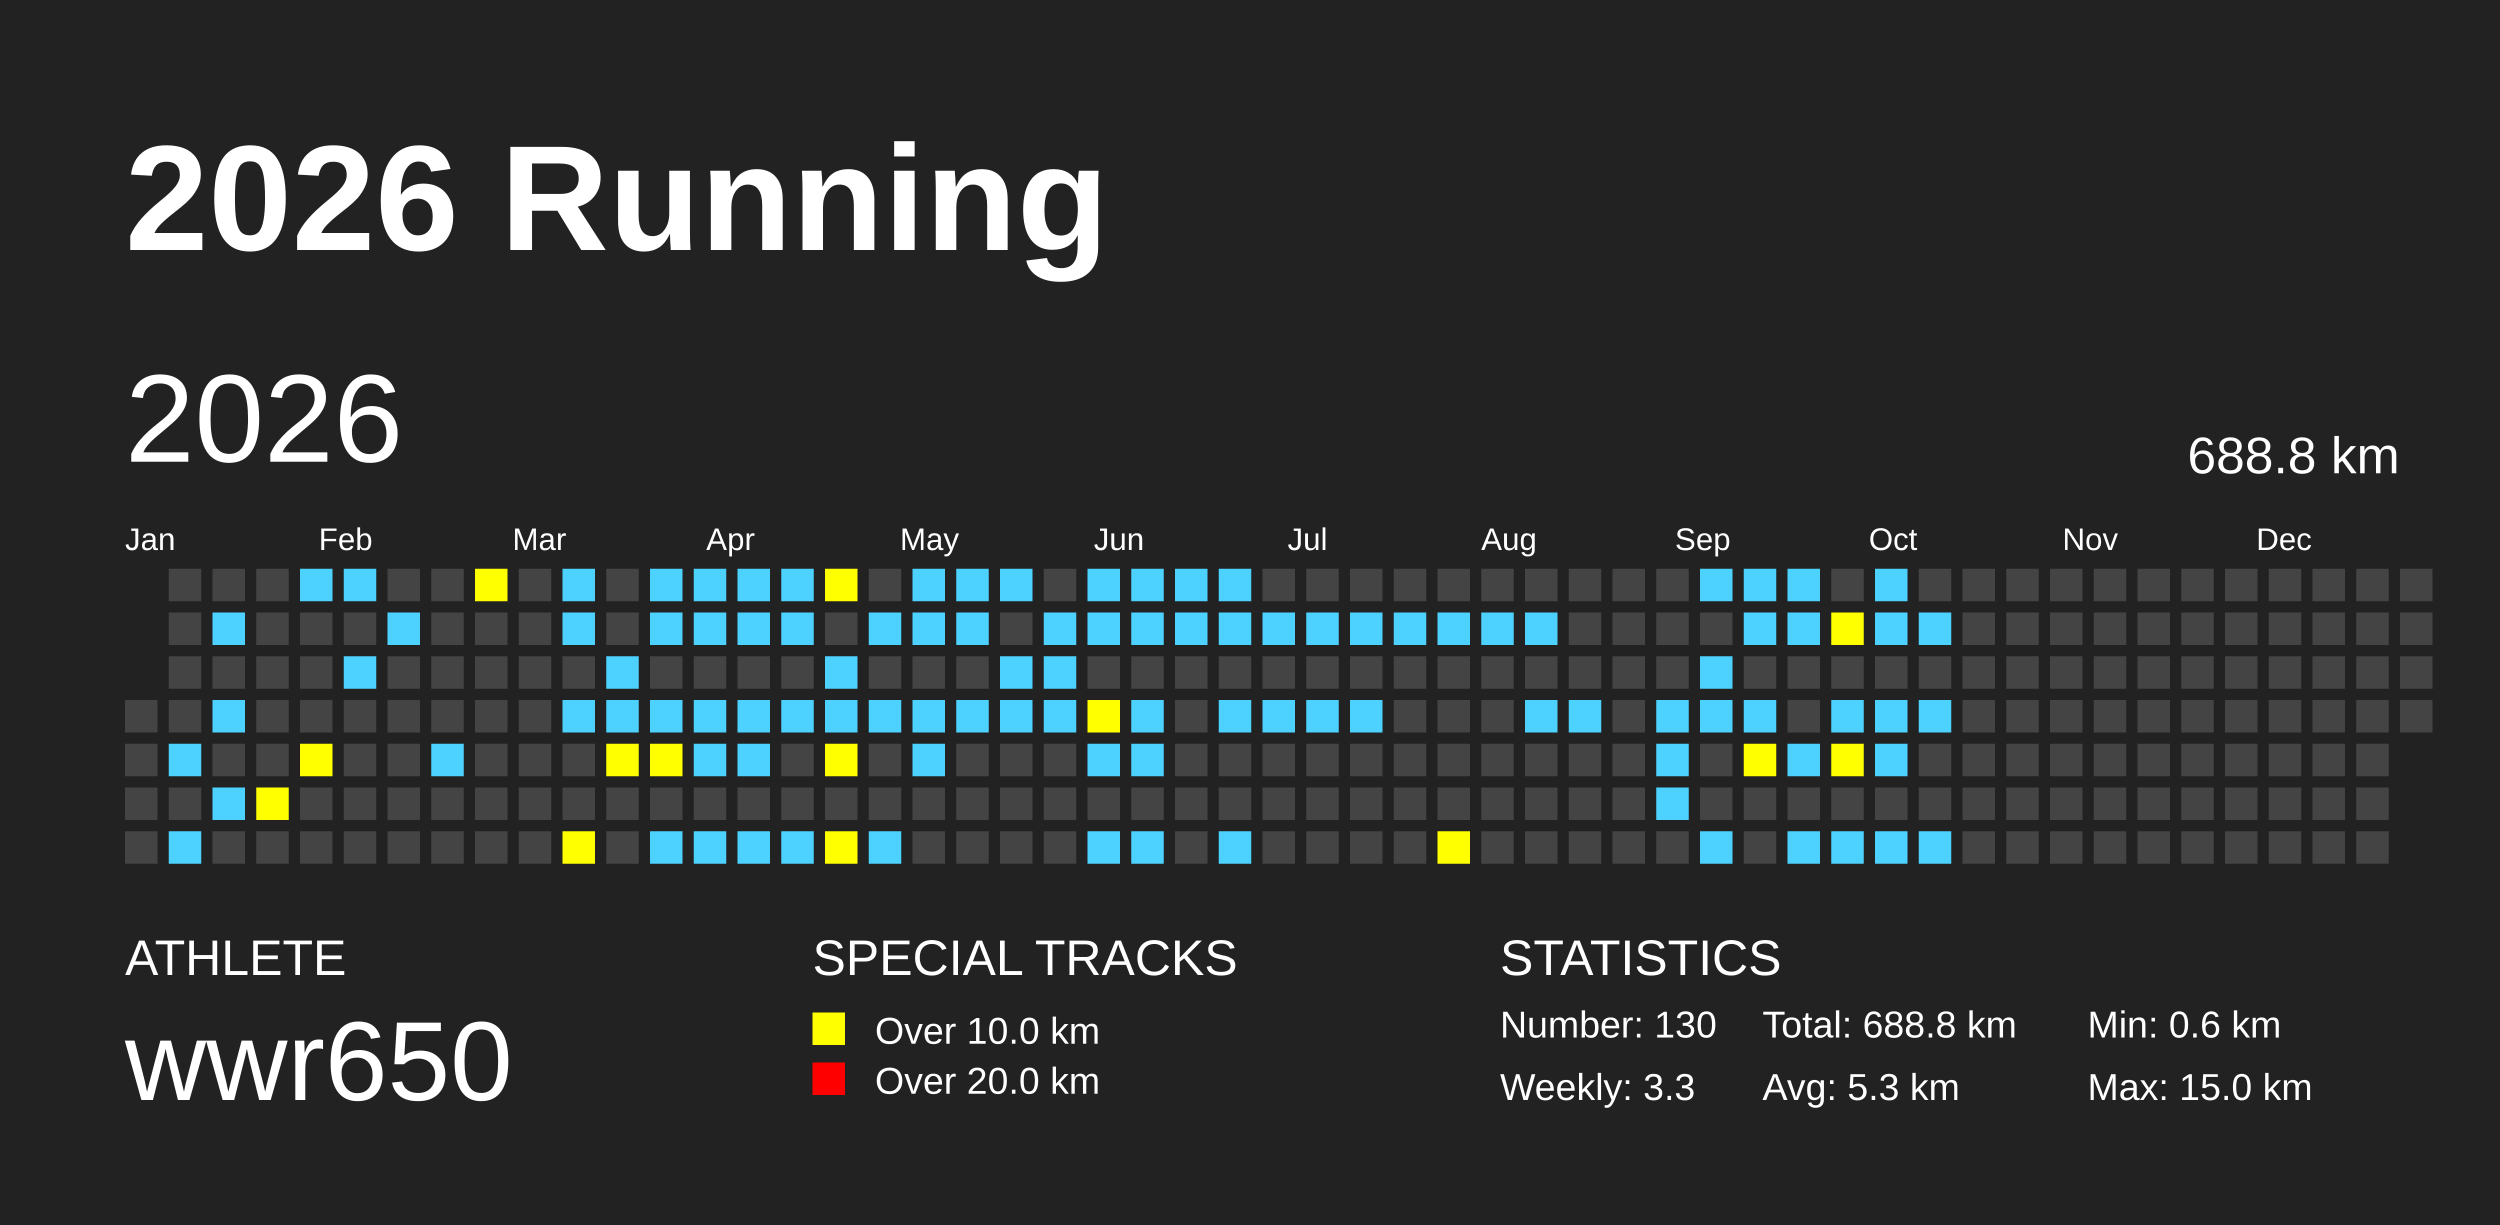
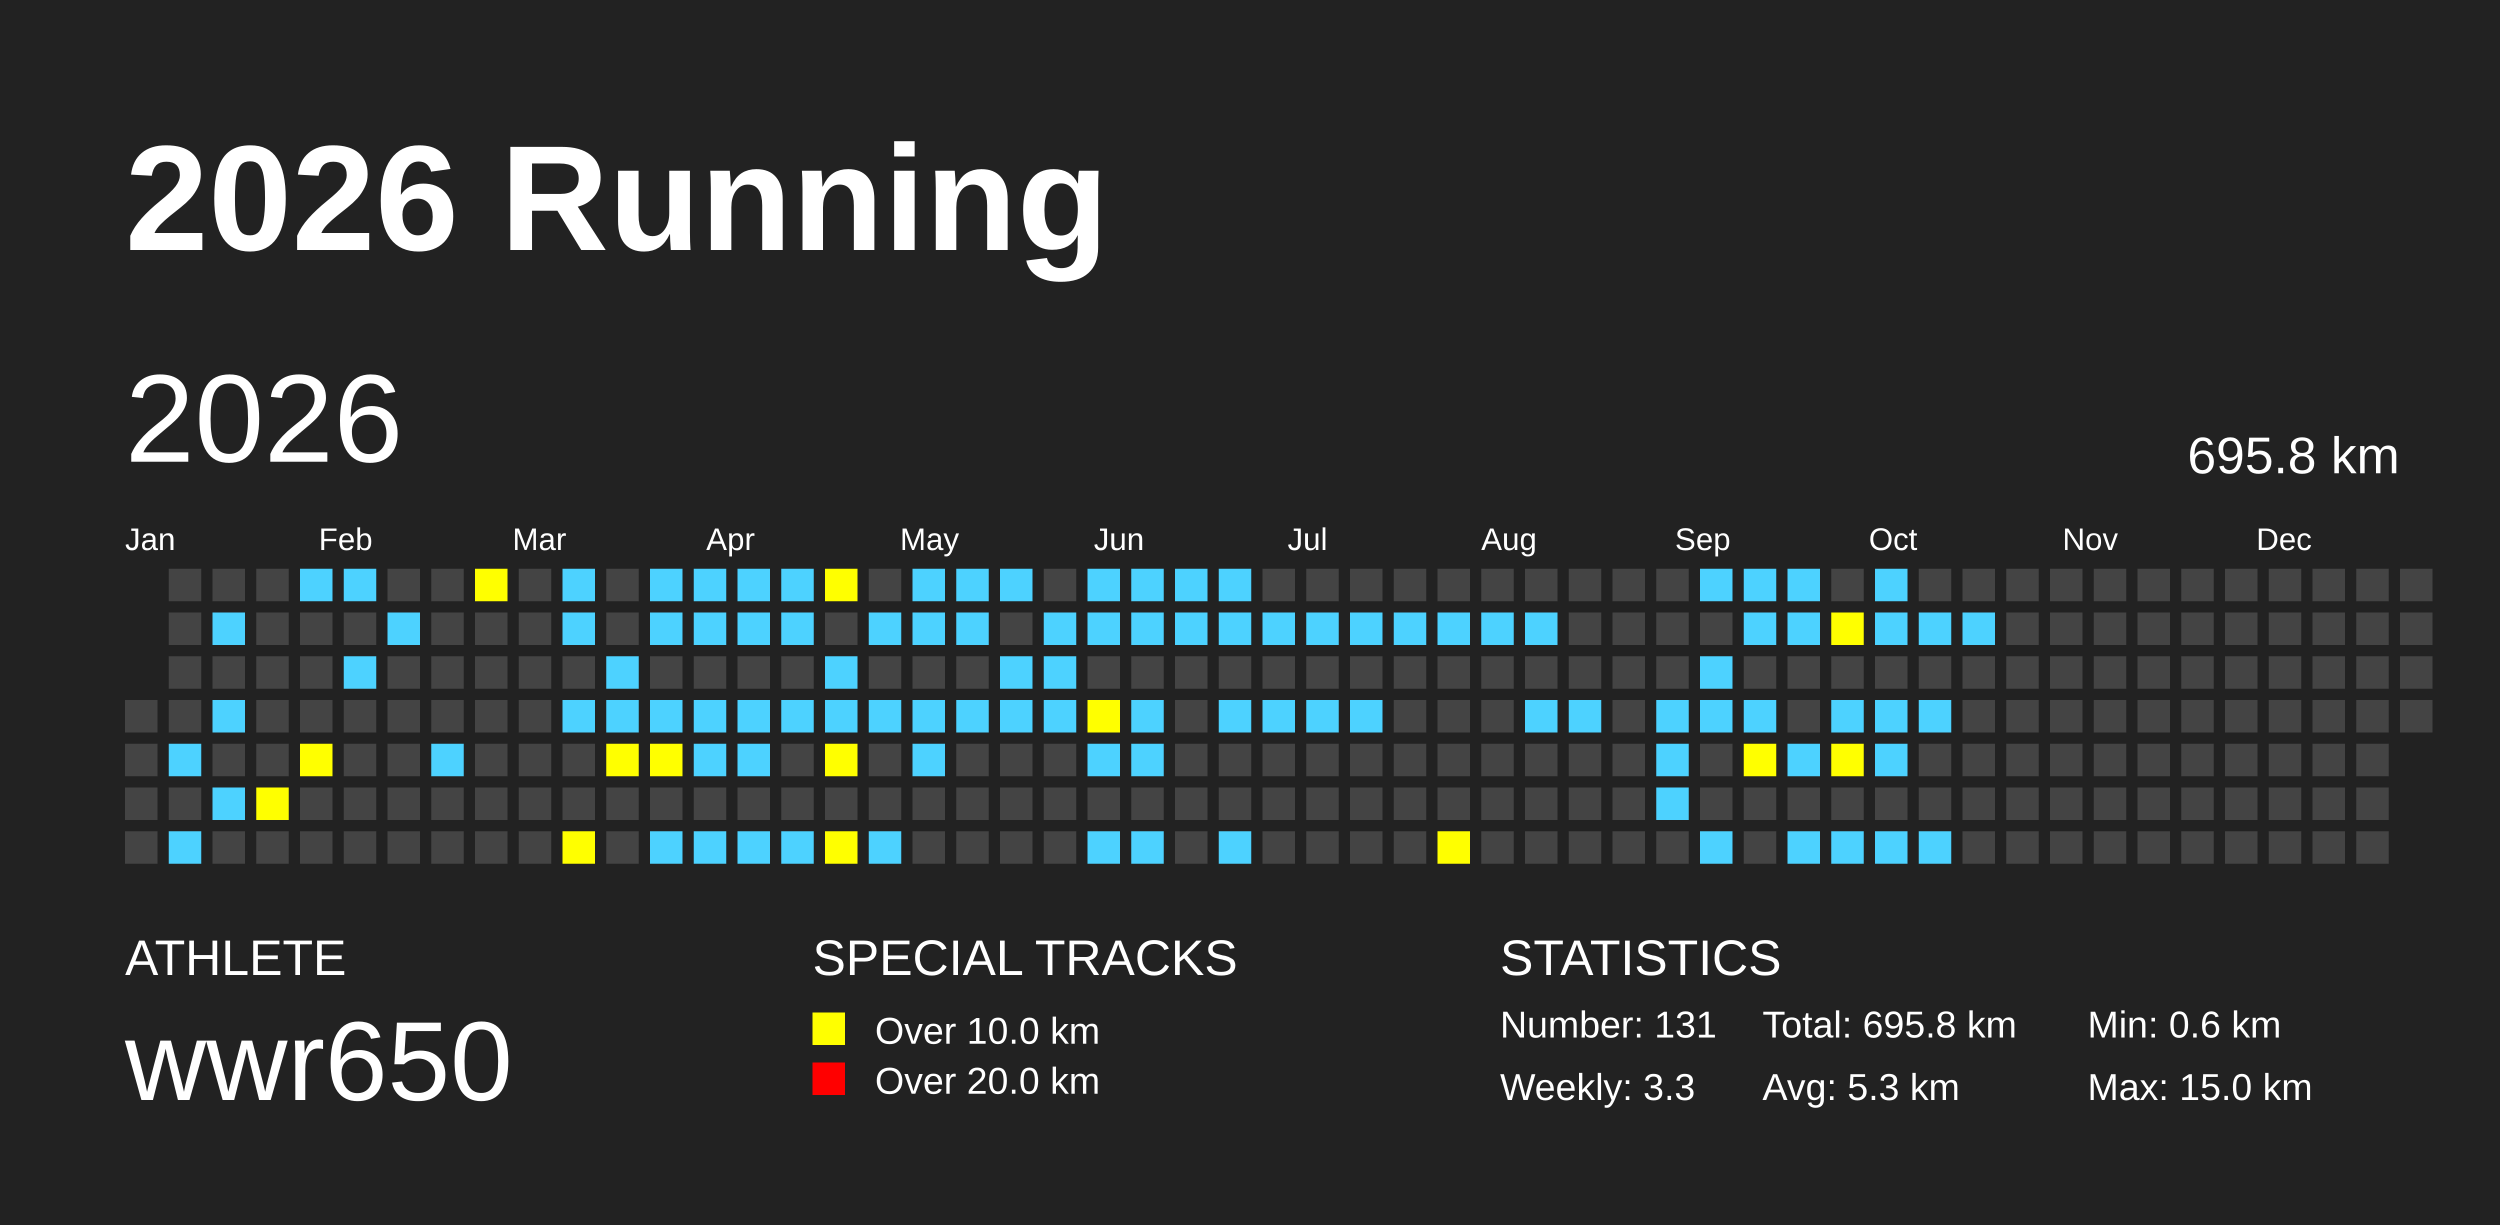
<svg xmlns="http://www.w3.org/2000/svg" baseProfile="full" height="98mm" version="1.1" viewBox="0,0,200,98" width="200mm">
  <defs />
  <rect fill="#222222" height="98" width="200" x="0" y="0" />
  <text fill="#FFFFFF" style="font-size:12px; font-family:Arial; font-weight:bold;" x="10" y="20">2026 Running</text>
  <text fill="#FFFFFF" style="font-size:4px; font-family:Arial" x="10" y="78">ATHLETE</text>
  <text fill="#FFFFFF" style="font-size:9px; font-family:Arial" x="10" y="88">wwr650</text>
  <text fill="#FFFFFF" style="font-size:4px; font-family:Arial" x="65" y="78">SPECIAL TRACKS</text>
  <rect fill="yellow" height="2.6" width="2.6" x="65" y="81" />
  <text fill="#FFFFFF" style="font-size:3px; font-family:Arial" x="70" y="83.5">Over 10.0 km</text>
  <rect fill="red" height="2.6" width="2.6" x="65" y="85" />
  <text fill="#FFFFFF" style="font-size:3px; font-family:Arial" x="70" y="87.5">Over 20.0 km</text>
  <text fill="#FFFFFF" style="font-size:4px; font-family:Arial" x="120" y="78">STATISTICS</text>
-   <text fill="#FFFFFF" style="font-size:3px; font-family:Arial" x="120" y="83">Number: 130</text>
+   <text fill="#FFFFFF" style="font-size:3px; font-family:Arial" x="120" y="83">Number: 131</text>
  <text fill="#FFFFFF" style="font-size:3px; font-family:Arial" x="120" y="88">Weekly: 3.3</text>
-   <text fill="#FFFFFF" style="font-size:3px; font-family:Arial" x="141" y="83">Total: 688.8 km</text>
+   <text fill="#FFFFFF" style="font-size:3px; font-family:Arial" x="141" y="83">Total: 695.8 km</text>
  <text fill="#FFFFFF" style="font-size:3px; font-family:Arial" x="141" y="88">Avg: 5.3 km</text>
  <text fill="#FFFFFF" style="font-size:3px; font-family:Arial" x="167" y="83">Min: 0.6 km</text>
  <text fill="#FFFFFF" style="font-size:3px; font-family:Arial" x="167" y="88">Max: 15.0 km</text>
  <text dominant-baseline="hanging" fill="#FFFFFF" style="font-size:10.0px; font-family:Arial;" x="10" y="30">2026</text>
-   <text dominant-baseline="hanging" fill="#FFFFFF" style="font-size:4.125px; font-family:Arial;" x="175" y="35">688.8 km</text>
+   <text dominant-baseline="hanging" fill="#FFFFFF" style="font-size:4.125px; font-family:Arial;" x="175" y="35">695.8 km</text>
  <text fill="#FFFFFF" style="font-size:2.5px; font-family:Arial" x="10.0" y="44">Jan</text>
  <text fill="#FFFFFF" style="font-size:2.5px; font-family:Arial" x="25.5" y="44">Feb</text>
  <text fill="#FFFFFF" style="font-size:2.5px; font-family:Arial" x="41.0" y="44">Mar</text>
  <text fill="#FFFFFF" style="font-size:2.5px; font-family:Arial" x="56.5" y="44">Apr</text>
  <text fill="#FFFFFF" style="font-size:2.5px; font-family:Arial" x="72.0" y="44">May</text>
  <text fill="#FFFFFF" style="font-size:2.5px; font-family:Arial" x="87.5" y="44">Jun</text>
  <text fill="#FFFFFF" style="font-size:2.5px; font-family:Arial" x="103.0" y="44">Jul</text>
  <text fill="#FFFFFF" style="font-size:2.5px; font-family:Arial" x="118.5" y="44">Aug</text>
  <text fill="#FFFFFF" style="font-size:2.5px; font-family:Arial" x="134.0" y="44">Sep</text>
  <text fill="#FFFFFF" style="font-size:2.5px; font-family:Arial" x="149.5" y="44">Oct</text>
  <text fill="#FFFFFF" style="font-size:2.5px; font-family:Arial" x="165.0" y="44">Nov</text>
  <text fill="#FFFFFF" style="font-size:2.5px; font-family:Arial" x="180.5" y="44">Dec</text>
  <rect fill="#444444" height="2.6" width="2.6" x="10.0" y="56.0" />
  <rect fill="#444444" height="2.6" width="2.6" x="10.0" y="59.5" />
  <rect fill="#444444" height="2.6" width="2.6" x="10.0" y="63.0" />
  <rect fill="#444444" height="2.6" width="2.6" x="10.0" y="66.5" />
  <rect fill="#444444" height="2.6" width="2.6" x="13.5" y="45.5" />
  <rect fill="#444444" height="2.6" width="2.6" x="13.5" y="49.0" />
  <rect fill="#444444" height="2.6" width="2.6" x="13.5" y="52.5" />
  <rect fill="#444444" height="2.6" width="2.6" x="13.5" y="56.0" />
  <rect fill="#4DD2FF" height="2.6" width="2.6" x="13.5" y="59.5" />
  <rect fill="#444444" height="2.6" width="2.6" x="13.5" y="63.0" />
  <rect fill="#4DD2FF" height="2.6" width="2.6" x="13.5" y="66.5" />
  <rect fill="#444444" height="2.6" width="2.6" x="17.0" y="45.5" />
  <rect fill="#4DD2FF" height="2.6" width="2.6" x="17.0" y="49.0" />
  <rect fill="#444444" height="2.6" width="2.6" x="17.0" y="52.5" />
  <rect fill="#4DD2FF" height="2.6" width="2.6" x="17.0" y="56.0" />
  <rect fill="#444444" height="2.6" width="2.6" x="17.0" y="59.5" />
  <rect fill="#4DD2FF" height="2.6" width="2.6" x="17.0" y="63.0" />
  <rect fill="#444444" height="2.6" width="2.6" x="17.0" y="66.5" />
  <rect fill="#444444" height="2.6" width="2.6" x="20.5" y="45.5" />
  <rect fill="#444444" height="2.6" width="2.6" x="20.5" y="49.0" />
  <rect fill="#444444" height="2.6" width="2.6" x="20.5" y="52.5" />
  <rect fill="#444444" height="2.6" width="2.6" x="20.5" y="56.0" />
  <rect fill="#444444" height="2.6" width="2.6" x="20.5" y="59.5" />
  <rect fill="yellow" height="2.6" width="2.6" x="20.5" y="63.0" />
  <rect fill="#444444" height="2.6" width="2.6" x="20.5" y="66.5" />
  <rect fill="#4DD2FF" height="2.6" width="2.6" x="24.0" y="45.5" />
  <rect fill="#444444" height="2.6" width="2.6" x="24.0" y="49.0" />
  <rect fill="#444444" height="2.6" width="2.6" x="24.0" y="52.5" />
  <rect fill="#444444" height="2.6" width="2.6" x="24.0" y="56.0" />
  <rect fill="yellow" height="2.6" width="2.6" x="24.0" y="59.5" />
  <rect fill="#444444" height="2.6" width="2.6" x="24.0" y="63.0" />
  <rect fill="#444444" height="2.6" width="2.6" x="24.0" y="66.5" />
  <rect fill="#4DD2FF" height="2.6" width="2.6" x="27.5" y="45.5" />
  <rect fill="#444444" height="2.6" width="2.6" x="27.5" y="49.0" />
  <rect fill="#4DD2FF" height="2.6" width="2.6" x="27.5" y="52.5" />
  <rect fill="#444444" height="2.6" width="2.6" x="27.5" y="56.0" />
  <rect fill="#444444" height="2.6" width="2.6" x="27.5" y="59.5" />
  <rect fill="#444444" height="2.6" width="2.6" x="27.5" y="63.0" />
  <rect fill="#444444" height="2.6" width="2.6" x="27.5" y="66.5" />
  <rect fill="#444444" height="2.6" width="2.6" x="31.0" y="45.5" />
  <rect fill="#4DD2FF" height="2.6" width="2.6" x="31.0" y="49.0" />
  <rect fill="#444444" height="2.6" width="2.6" x="31.0" y="52.5" />
  <rect fill="#444444" height="2.6" width="2.6" x="31.0" y="56.0" />
  <rect fill="#444444" height="2.6" width="2.6" x="31.0" y="59.5" />
  <rect fill="#444444" height="2.6" width="2.6" x="31.0" y="63.0" />
  <rect fill="#444444" height="2.6" width="2.6" x="31.0" y="66.5" />
  <rect fill="#444444" height="2.6" width="2.6" x="34.5" y="45.5" />
  <rect fill="#444444" height="2.6" width="2.6" x="34.5" y="49.0" />
  <rect fill="#444444" height="2.6" width="2.6" x="34.5" y="52.5" />
  <rect fill="#444444" height="2.6" width="2.6" x="34.5" y="56.0" />
  <rect fill="#4DD2FF" height="2.6" width="2.6" x="34.5" y="59.5" />
  <rect fill="#444444" height="2.6" width="2.6" x="34.5" y="63.0" />
  <rect fill="#444444" height="2.6" width="2.6" x="34.5" y="66.5" />
  <rect fill="yellow" height="2.6" width="2.6" x="38.0" y="45.5" />
  <rect fill="#444444" height="2.6" width="2.6" x="38.0" y="49.0" />
  <rect fill="#444444" height="2.6" width="2.6" x="38.0" y="52.5" />
  <rect fill="#444444" height="2.6" width="2.6" x="38.0" y="56.0" />
  <rect fill="#444444" height="2.6" width="2.6" x="38.0" y="59.5" />
  <rect fill="#444444" height="2.6" width="2.6" x="38.0" y="63.0" />
  <rect fill="#444444" height="2.6" width="2.6" x="38.0" y="66.5" />
  <rect fill="#444444" height="2.6" width="2.6" x="41.5" y="45.5" />
  <rect fill="#444444" height="2.6" width="2.6" x="41.5" y="49.0" />
  <rect fill="#444444" height="2.6" width="2.6" x="41.5" y="52.5" />
  <rect fill="#444444" height="2.6" width="2.6" x="41.5" y="56.0" />
  <rect fill="#444444" height="2.6" width="2.6" x="41.5" y="59.5" />
  <rect fill="#444444" height="2.6" width="2.6" x="41.5" y="63.0" />
  <rect fill="#444444" height="2.6" width="2.6" x="41.5" y="66.5" />
  <rect fill="#4DD2FF" height="2.6" width="2.6" x="45.0" y="45.5" />
  <rect fill="#4DD2FF" height="2.6" width="2.6" x="45.0" y="49.0" />
  <rect fill="#444444" height="2.6" width="2.6" x="45.0" y="52.5" />
  <rect fill="#4DD2FF" height="2.6" width="2.6" x="45.0" y="56.0" />
  <rect fill="#444444" height="2.6" width="2.6" x="45.0" y="59.5" />
  <rect fill="#444444" height="2.6" width="2.6" x="45.0" y="63.0" />
  <rect fill="yellow" height="2.6" width="2.6" x="45.0" y="66.5" />
  <rect fill="#444444" height="2.6" width="2.6" x="48.5" y="45.5" />
  <rect fill="#444444" height="2.6" width="2.6" x="48.5" y="49.0" />
  <rect fill="#4DD2FF" height="2.6" width="2.6" x="48.5" y="52.5" />
  <rect fill="#4DD2FF" height="2.6" width="2.6" x="48.5" y="56.0" />
  <rect fill="yellow" height="2.6" width="2.6" x="48.5" y="59.5" />
  <rect fill="#444444" height="2.6" width="2.6" x="48.5" y="63.0" />
  <rect fill="#444444" height="2.6" width="2.6" x="48.5" y="66.5" />
  <rect fill="#4DD2FF" height="2.6" width="2.6" x="52.0" y="45.5" />
  <rect fill="#4DD2FF" height="2.6" width="2.6" x="52.0" y="49.0" />
  <rect fill="#444444" height="2.6" width="2.6" x="52.0" y="52.5" />
  <rect fill="#4DD2FF" height="2.6" width="2.6" x="52.0" y="56.0" />
  <rect fill="yellow" height="2.6" width="2.6" x="52.0" y="59.5" />
  <rect fill="#444444" height="2.6" width="2.6" x="52.0" y="63.0" />
  <rect fill="#4DD2FF" height="2.6" width="2.6" x="52.0" y="66.5" />
  <rect fill="#4DD2FF" height="2.6" width="2.6" x="55.5" y="45.5" />
  <rect fill="#4DD2FF" height="2.6" width="2.6" x="55.5" y="49.0" />
  <rect fill="#444444" height="2.6" width="2.6" x="55.5" y="52.5" />
  <rect fill="#4DD2FF" height="2.6" width="2.6" x="55.5" y="56.0" />
  <rect fill="#4DD2FF" height="2.6" width="2.6" x="55.5" y="59.5" />
  <rect fill="#444444" height="2.6" width="2.6" x="55.5" y="63.0" />
  <rect fill="#4DD2FF" height="2.6" width="2.6" x="55.5" y="66.5" />
  <rect fill="#4DD2FF" height="2.6" width="2.6" x="59.0" y="45.5" />
  <rect fill="#4DD2FF" height="2.6" width="2.6" x="59.0" y="49.0" />
  <rect fill="#444444" height="2.6" width="2.6" x="59.0" y="52.5" />
  <rect fill="#4DD2FF" height="2.6" width="2.6" x="59.0" y="56.0" />
  <rect fill="#4DD2FF" height="2.6" width="2.6" x="59.0" y="59.5" />
  <rect fill="#444444" height="2.6" width="2.6" x="59.0" y="63.0" />
  <rect fill="#4DD2FF" height="2.6" width="2.6" x="59.0" y="66.5" />
  <rect fill="#4DD2FF" height="2.6" width="2.6" x="62.5" y="45.5" />
  <rect fill="#4DD2FF" height="2.6" width="2.6" x="62.5" y="49.0" />
  <rect fill="#444444" height="2.6" width="2.6" x="62.5" y="52.5" />
  <rect fill="#4DD2FF" height="2.6" width="2.6" x="62.5" y="56.0" />
  <rect fill="#444444" height="2.6" width="2.6" x="62.5" y="59.5" />
  <rect fill="#444444" height="2.6" width="2.6" x="62.5" y="63.0" />
  <rect fill="#4DD2FF" height="2.6" width="2.6" x="62.5" y="66.5" />
  <rect fill="yellow" height="2.6" width="2.6" x="66.0" y="45.5" />
  <rect fill="#444444" height="2.6" width="2.6" x="66.0" y="49.0" />
  <rect fill="#4DD2FF" height="2.6" width="2.6" x="66.0" y="52.5" />
  <rect fill="#4DD2FF" height="2.6" width="2.6" x="66.0" y="56.0" />
  <rect fill="yellow" height="2.6" width="2.6" x="66.0" y="59.5" />
  <rect fill="#444444" height="2.6" width="2.6" x="66.0" y="63.0" />
  <rect fill="yellow" height="2.6" width="2.6" x="66.0" y="66.5" />
  <rect fill="#444444" height="2.6" width="2.6" x="69.5" y="45.5" />
  <rect fill="#4DD2FF" height="2.6" width="2.6" x="69.5" y="49.0" />
  <rect fill="#444444" height="2.6" width="2.6" x="69.5" y="52.5" />
  <rect fill="#4DD2FF" height="2.6" width="2.6" x="69.5" y="56.0" />
  <rect fill="#444444" height="2.6" width="2.6" x="69.5" y="59.5" />
  <rect fill="#444444" height="2.6" width="2.6" x="69.5" y="63.0" />
  <rect fill="#4DD2FF" height="2.6" width="2.6" x="69.5" y="66.5" />
  <rect fill="#4DD2FF" height="2.6" width="2.6" x="73.0" y="45.5" />
  <rect fill="#4DD2FF" height="2.6" width="2.6" x="73.0" y="49.0" />
  <rect fill="#444444" height="2.6" width="2.6" x="73.0" y="52.5" />
  <rect fill="#4DD2FF" height="2.6" width="2.6" x="73.0" y="56.0" />
  <rect fill="#4DD2FF" height="2.6" width="2.6" x="73.0" y="59.5" />
  <rect fill="#444444" height="2.6" width="2.6" x="73.0" y="63.0" />
  <rect fill="#444444" height="2.6" width="2.6" x="73.0" y="66.5" />
  <rect fill="#4DD2FF" height="2.6" width="2.6" x="76.5" y="45.5" />
  <rect fill="#4DD2FF" height="2.6" width="2.6" x="76.5" y="49.0" />
  <rect fill="#444444" height="2.6" width="2.6" x="76.5" y="52.5" />
  <rect fill="#4DD2FF" height="2.6" width="2.6" x="76.5" y="56.0" />
  <rect fill="#444444" height="2.6" width="2.6" x="76.5" y="59.5" />
  <rect fill="#444444" height="2.6" width="2.6" x="76.5" y="63.0" />
  <rect fill="#444444" height="2.6" width="2.6" x="76.5" y="66.5" />
  <rect fill="#4DD2FF" height="2.6" width="2.6" x="80.0" y="45.5" />
  <rect fill="#444444" height="2.6" width="2.6" x="80.0" y="49.0" />
  <rect fill="#4DD2FF" height="2.6" width="2.6" x="80.0" y="52.5" />
  <rect fill="#4DD2FF" height="2.6" width="2.6" x="80.0" y="56.0" />
  <rect fill="#444444" height="2.6" width="2.6" x="80.0" y="59.5" />
  <rect fill="#444444" height="2.6" width="2.6" x="80.0" y="63.0" />
  <rect fill="#444444" height="2.6" width="2.6" x="80.0" y="66.5" />
  <rect fill="#444444" height="2.6" width="2.6" x="83.5" y="45.5" />
  <rect fill="#4DD2FF" height="2.6" width="2.6" x="83.5" y="49.0" />
  <rect fill="#4DD2FF" height="2.6" width="2.6" x="83.5" y="52.5" />
  <rect fill="#4DD2FF" height="2.6" width="2.6" x="83.5" y="56.0" />
  <rect fill="#444444" height="2.6" width="2.6" x="83.5" y="59.5" />
  <rect fill="#444444" height="2.6" width="2.6" x="83.5" y="63.0" />
  <rect fill="#444444" height="2.6" width="2.6" x="83.5" y="66.5" />
  <rect fill="#4DD2FF" height="2.6" width="2.6" x="87.0" y="45.5" />
  <rect fill="#4DD2FF" height="2.6" width="2.6" x="87.0" y="49.0" />
  <rect fill="#444444" height="2.6" width="2.6" x="87.0" y="52.5" />
  <rect fill="yellow" height="2.6" width="2.6" x="87.0" y="56.0" />
  <rect fill="#4DD2FF" height="2.6" width="2.6" x="87.0" y="59.5" />
  <rect fill="#444444" height="2.6" width="2.6" x="87.0" y="63.0" />
  <rect fill="#4DD2FF" height="2.6" width="2.6" x="87.0" y="66.5" />
  <rect fill="#4DD2FF" height="2.6" width="2.6" x="90.5" y="45.5" />
  <rect fill="#4DD2FF" height="2.6" width="2.6" x="90.5" y="49.0" />
  <rect fill="#444444" height="2.6" width="2.6" x="90.5" y="52.5" />
  <rect fill="#4DD2FF" height="2.6" width="2.6" x="90.5" y="56.0" />
  <rect fill="#4DD2FF" height="2.6" width="2.6" x="90.5" y="59.5" />
  <rect fill="#444444" height="2.6" width="2.6" x="90.5" y="63.0" />
  <rect fill="#4DD2FF" height="2.6" width="2.6" x="90.5" y="66.5" />
  <rect fill="#4DD2FF" height="2.6" width="2.6" x="94.0" y="45.5" />
  <rect fill="#4DD2FF" height="2.6" width="2.6" x="94.0" y="49.0" />
  <rect fill="#444444" height="2.6" width="2.6" x="94.0" y="52.5" />
  <rect fill="#444444" height="2.6" width="2.6" x="94.0" y="56.0" />
  <rect fill="#444444" height="2.6" width="2.6" x="94.0" y="59.5" />
  <rect fill="#444444" height="2.6" width="2.6" x="94.0" y="63.0" />
  <rect fill="#444444" height="2.6" width="2.6" x="94.0" y="66.5" />
  <rect fill="#4DD2FF" height="2.6" width="2.6" x="97.5" y="45.5" />
  <rect fill="#4DD2FF" height="2.6" width="2.6" x="97.5" y="49.0" />
  <rect fill="#444444" height="2.6" width="2.6" x="97.5" y="52.5" />
  <rect fill="#4DD2FF" height="2.6" width="2.6" x="97.5" y="56.0" />
  <rect fill="#444444" height="2.6" width="2.6" x="97.5" y="59.5" />
  <rect fill="#444444" height="2.6" width="2.6" x="97.5" y="63.0" />
  <rect fill="#4DD2FF" height="2.6" width="2.6" x="97.5" y="66.5" />
  <rect fill="#444444" height="2.6" width="2.6" x="101.0" y="45.5" />
  <rect fill="#4DD2FF" height="2.6" width="2.6" x="101.0" y="49.0" />
  <rect fill="#444444" height="2.6" width="2.6" x="101.0" y="52.5" />
  <rect fill="#4DD2FF" height="2.6" width="2.6" x="101.0" y="56.0" />
  <rect fill="#444444" height="2.6" width="2.6" x="101.0" y="59.5" />
  <rect fill="#444444" height="2.6" width="2.6" x="101.0" y="63.0" />
  <rect fill="#444444" height="2.6" width="2.6" x="101.0" y="66.5" />
  <rect fill="#444444" height="2.6" width="2.6" x="104.5" y="45.5" />
  <rect fill="#4DD2FF" height="2.6" width="2.6" x="104.5" y="49.0" />
  <rect fill="#444444" height="2.6" width="2.6" x="104.5" y="52.5" />
  <rect fill="#4DD2FF" height="2.6" width="2.6" x="104.5" y="56.0" />
  <rect fill="#444444" height="2.6" width="2.6" x="104.5" y="59.5" />
  <rect fill="#444444" height="2.6" width="2.6" x="104.5" y="63.0" />
  <rect fill="#444444" height="2.6" width="2.6" x="104.5" y="66.5" />
  <rect fill="#444444" height="2.6" width="2.6" x="108.0" y="45.5" />
  <rect fill="#4DD2FF" height="2.6" width="2.6" x="108.0" y="49.0" />
  <rect fill="#444444" height="2.6" width="2.6" x="108.0" y="52.5" />
  <rect fill="#4DD2FF" height="2.6" width="2.6" x="108.0" y="56.0" />
  <rect fill="#444444" height="2.6" width="2.6" x="108.0" y="59.5" />
  <rect fill="#444444" height="2.6" width="2.6" x="108.0" y="63.0" />
  <rect fill="#444444" height="2.6" width="2.6" x="108.0" y="66.5" />
  <rect fill="#444444" height="2.6" width="2.6" x="111.5" y="45.5" />
  <rect fill="#4DD2FF" height="2.6" width="2.6" x="111.5" y="49.0" />
  <rect fill="#444444" height="2.6" width="2.6" x="111.5" y="52.5" />
  <rect fill="#444444" height="2.6" width="2.6" x="111.5" y="56.0" />
  <rect fill="#444444" height="2.6" width="2.6" x="111.5" y="59.5" />
  <rect fill="#444444" height="2.6" width="2.6" x="111.5" y="63.0" />
  <rect fill="#444444" height="2.6" width="2.6" x="111.5" y="66.5" />
  <rect fill="#444444" height="2.6" width="2.6" x="115.0" y="45.5" />
  <rect fill="#4DD2FF" height="2.6" width="2.6" x="115.0" y="49.0" />
  <rect fill="#444444" height="2.6" width="2.6" x="115.0" y="52.5" />
  <rect fill="#444444" height="2.6" width="2.6" x="115.0" y="56.0" />
  <rect fill="#444444" height="2.6" width="2.6" x="115.0" y="59.5" />
  <rect fill="#444444" height="2.6" width="2.6" x="115.0" y="63.0" />
  <rect fill="yellow" height="2.6" width="2.6" x="115.0" y="66.5" />
  <rect fill="#444444" height="2.6" width="2.6" x="118.5" y="45.5" />
  <rect fill="#4DD2FF" height="2.6" width="2.6" x="118.5" y="49.0" />
  <rect fill="#444444" height="2.6" width="2.6" x="118.5" y="52.5" />
  <rect fill="#444444" height="2.6" width="2.6" x="118.5" y="56.0" />
  <rect fill="#444444" height="2.6" width="2.6" x="118.5" y="59.5" />
  <rect fill="#444444" height="2.6" width="2.6" x="118.5" y="63.0" />
  <rect fill="#444444" height="2.6" width="2.6" x="118.5" y="66.5" />
  <rect fill="#444444" height="2.6" width="2.6" x="122.0" y="45.5" />
  <rect fill="#4DD2FF" height="2.6" width="2.6" x="122.0" y="49.0" />
  <rect fill="#444444" height="2.6" width="2.6" x="122.0" y="52.5" />
  <rect fill="#4DD2FF" height="2.6" width="2.6" x="122.0" y="56.0" />
  <rect fill="#444444" height="2.6" width="2.6" x="122.0" y="59.5" />
  <rect fill="#444444" height="2.6" width="2.6" x="122.0" y="63.0" />
  <rect fill="#444444" height="2.6" width="2.6" x="122.0" y="66.5" />
  <rect fill="#444444" height="2.6" width="2.6" x="125.5" y="45.5" />
  <rect fill="#444444" height="2.6" width="2.6" x="125.5" y="49.0" />
  <rect fill="#444444" height="2.6" width="2.6" x="125.5" y="52.5" />
  <rect fill="#4DD2FF" height="2.6" width="2.6" x="125.5" y="56.0" />
  <rect fill="#444444" height="2.6" width="2.6" x="125.5" y="59.5" />
  <rect fill="#444444" height="2.6" width="2.6" x="125.5" y="63.0" />
  <rect fill="#444444" height="2.6" width="2.6" x="125.5" y="66.5" />
  <rect fill="#444444" height="2.6" width="2.6" x="129.0" y="45.5" />
  <rect fill="#444444" height="2.6" width="2.6" x="129.0" y="49.0" />
  <rect fill="#444444" height="2.6" width="2.6" x="129.0" y="52.5" />
  <rect fill="#444444" height="2.6" width="2.6" x="129.0" y="56.0" />
  <rect fill="#444444" height="2.6" width="2.6" x="129.0" y="59.5" />
  <rect fill="#444444" height="2.6" width="2.6" x="129.0" y="63.0" />
  <rect fill="#444444" height="2.6" width="2.6" x="129.0" y="66.5" />
  <rect fill="#444444" height="2.6" width="2.6" x="132.5" y="45.5" />
  <rect fill="#444444" height="2.6" width="2.6" x="132.5" y="49.0" />
  <rect fill="#444444" height="2.6" width="2.6" x="132.5" y="52.5" />
  <rect fill="#4DD2FF" height="2.6" width="2.6" x="132.5" y="56.0" />
  <rect fill="#4DD2FF" height="2.6" width="2.6" x="132.5" y="59.5" />
  <rect fill="#4DD2FF" height="2.6" width="2.6" x="132.5" y="63.0" />
  <rect fill="#444444" height="2.6" width="2.6" x="132.5" y="66.5" />
  <rect fill="#4DD2FF" height="2.6" width="2.6" x="136.0" y="45.5" />
  <rect fill="#444444" height="2.6" width="2.6" x="136.0" y="49.0" />
  <rect fill="#4DD2FF" height="2.6" width="2.6" x="136.0" y="52.5" />
  <rect fill="#4DD2FF" height="2.6" width="2.6" x="136.0" y="56.0" />
  <rect fill="#444444" height="2.6" width="2.6" x="136.0" y="59.5" />
  <rect fill="#444444" height="2.6" width="2.6" x="136.0" y="63.0" />
  <rect fill="#4DD2FF" height="2.6" width="2.6" x="136.0" y="66.5" />
  <rect fill="#4DD2FF" height="2.6" width="2.6" x="139.5" y="45.5" />
  <rect fill="#4DD2FF" height="2.6" width="2.6" x="139.5" y="49.0" />
  <rect fill="#444444" height="2.6" width="2.6" x="139.5" y="52.5" />
  <rect fill="#4DD2FF" height="2.6" width="2.6" x="139.5" y="56.0" />
  <rect fill="yellow" height="2.6" width="2.6" x="139.5" y="59.5" />
  <rect fill="#444444" height="2.6" width="2.6" x="139.5" y="63.0" />
  <rect fill="#444444" height="2.6" width="2.6" x="139.5" y="66.5" />
  <rect fill="#4DD2FF" height="2.6" width="2.6" x="143.0" y="45.5" />
  <rect fill="#4DD2FF" height="2.6" width="2.6" x="143.0" y="49.0" />
  <rect fill="#444444" height="2.6" width="2.6" x="143.0" y="52.5" />
  <rect fill="#444444" height="2.6" width="2.6" x="143.0" y="56.0" />
  <rect fill="#4DD2FF" height="2.6" width="2.6" x="143.0" y="59.5" />
  <rect fill="#444444" height="2.6" width="2.6" x="143.0" y="63.0" />
  <rect fill="#4DD2FF" height="2.6" width="2.6" x="143.0" y="66.5" />
  <rect fill="#444444" height="2.6" width="2.6" x="146.5" y="45.5" />
  <rect fill="yellow" height="2.6" width="2.6" x="146.5" y="49.0" />
  <rect fill="#444444" height="2.6" width="2.6" x="146.5" y="52.5" />
  <rect fill="#4DD2FF" height="2.6" width="2.6" x="146.5" y="56.0" />
  <rect fill="yellow" height="2.6" width="2.6" x="146.5" y="59.5" />
  <rect fill="#444444" height="2.6" width="2.6" x="146.5" y="63.0" />
  <rect fill="#4DD2FF" height="2.6" width="2.6" x="146.5" y="66.5" />
  <rect fill="#4DD2FF" height="2.6" width="2.6" x="150.0" y="45.5" />
  <rect fill="#4DD2FF" height="2.6" width="2.6" x="150.0" y="49.0" />
  <rect fill="#444444" height="2.6" width="2.6" x="150.0" y="52.5" />
  <rect fill="#4DD2FF" height="2.6" width="2.6" x="150.0" y="56.0" />
  <rect fill="#4DD2FF" height="2.6" width="2.6" x="150.0" y="59.5" />
  <rect fill="#444444" height="2.6" width="2.6" x="150.0" y="63.0" />
  <rect fill="#4DD2FF" height="2.6" width="2.6" x="150.0" y="66.5" />
  <rect fill="#444444" height="2.6" width="2.6" x="153.5" y="45.5" />
  <rect fill="#4DD2FF" height="2.6" width="2.6" x="153.5" y="49.0" />
  <rect fill="#444444" height="2.6" width="2.6" x="153.5" y="52.5" />
  <rect fill="#4DD2FF" height="2.6" width="2.6" x="153.5" y="56.0" />
  <rect fill="#444444" height="2.6" width="2.6" x="153.5" y="59.5" />
  <rect fill="#444444" height="2.6" width="2.6" x="153.5" y="63.0" />
  <rect fill="#4DD2FF" height="2.6" width="2.6" x="153.5" y="66.5" />
  <rect fill="#444444" height="2.6" width="2.6" x="157.0" y="45.5" />
-   <rect fill="#444444" height="2.6" width="2.6" x="157.0" y="49.0" />
+   <rect fill="#4DD2FF" height="2.6" width="2.6" x="157.0" y="49.0" />
  <rect fill="#444444" height="2.6" width="2.6" x="157.0" y="52.5" />
  <rect fill="#444444" height="2.6" width="2.6" x="157.0" y="56.0" />
  <rect fill="#444444" height="2.6" width="2.6" x="157.0" y="59.5" />
  <rect fill="#444444" height="2.6" width="2.6" x="157.0" y="63.0" />
  <rect fill="#444444" height="2.6" width="2.6" x="157.0" y="66.5" />
  <rect fill="#444444" height="2.6" width="2.6" x="160.5" y="45.5" />
  <rect fill="#444444" height="2.6" width="2.6" x="160.5" y="49.0" />
  <rect fill="#444444" height="2.6" width="2.6" x="160.5" y="52.5" />
  <rect fill="#444444" height="2.6" width="2.6" x="160.5" y="56.0" />
  <rect fill="#444444" height="2.6" width="2.6" x="160.5" y="59.5" />
  <rect fill="#444444" height="2.6" width="2.6" x="160.5" y="63.0" />
  <rect fill="#444444" height="2.6" width="2.6" x="160.5" y="66.5" />
  <rect fill="#444444" height="2.6" width="2.6" x="164.0" y="45.5" />
  <rect fill="#444444" height="2.6" width="2.6" x="164.0" y="49.0" />
  <rect fill="#444444" height="2.6" width="2.6" x="164.0" y="52.5" />
  <rect fill="#444444" height="2.6" width="2.6" x="164.0" y="56.0" />
  <rect fill="#444444" height="2.6" width="2.6" x="164.0" y="59.5" />
  <rect fill="#444444" height="2.6" width="2.6" x="164.0" y="63.0" />
  <rect fill="#444444" height="2.6" width="2.6" x="164.0" y="66.5" />
  <rect fill="#444444" height="2.6" width="2.6" x="167.5" y="45.5" />
  <rect fill="#444444" height="2.6" width="2.6" x="167.5" y="49.0" />
  <rect fill="#444444" height="2.6" width="2.6" x="167.5" y="52.5" />
  <rect fill="#444444" height="2.6" width="2.6" x="167.5" y="56.0" />
  <rect fill="#444444" height="2.6" width="2.6" x="167.5" y="59.5" />
  <rect fill="#444444" height="2.6" width="2.6" x="167.5" y="63.0" />
  <rect fill="#444444" height="2.6" width="2.6" x="167.5" y="66.5" />
  <rect fill="#444444" height="2.6" width="2.6" x="171.0" y="45.5" />
  <rect fill="#444444" height="2.6" width="2.6" x="171.0" y="49.0" />
  <rect fill="#444444" height="2.6" width="2.6" x="171.0" y="52.5" />
  <rect fill="#444444" height="2.6" width="2.6" x="171.0" y="56.0" />
  <rect fill="#444444" height="2.6" width="2.6" x="171.0" y="59.5" />
  <rect fill="#444444" height="2.6" width="2.6" x="171.0" y="63.0" />
  <rect fill="#444444" height="2.6" width="2.6" x="171.0" y="66.5" />
  <rect fill="#444444" height="2.6" width="2.6" x="174.5" y="45.5" />
  <rect fill="#444444" height="2.6" width="2.6" x="174.5" y="49.0" />
  <rect fill="#444444" height="2.6" width="2.6" x="174.5" y="52.5" />
  <rect fill="#444444" height="2.6" width="2.6" x="174.5" y="56.0" />
  <rect fill="#444444" height="2.6" width="2.6" x="174.5" y="59.5" />
  <rect fill="#444444" height="2.6" width="2.6" x="174.5" y="63.0" />
  <rect fill="#444444" height="2.6" width="2.6" x="174.5" y="66.5" />
  <rect fill="#444444" height="2.6" width="2.6" x="178.0" y="45.5" />
  <rect fill="#444444" height="2.6" width="2.6" x="178.0" y="49.0" />
  <rect fill="#444444" height="2.6" width="2.6" x="178.0" y="52.5" />
  <rect fill="#444444" height="2.6" width="2.6" x="178.0" y="56.0" />
  <rect fill="#444444" height="2.6" width="2.6" x="178.0" y="59.5" />
  <rect fill="#444444" height="2.6" width="2.6" x="178.0" y="63.0" />
  <rect fill="#444444" height="2.6" width="2.6" x="178.0" y="66.5" />
  <rect fill="#444444" height="2.6" width="2.6" x="181.5" y="45.5" />
  <rect fill="#444444" height="2.6" width="2.6" x="181.5" y="49.0" />
  <rect fill="#444444" height="2.6" width="2.6" x="181.5" y="52.5" />
  <rect fill="#444444" height="2.6" width="2.6" x="181.5" y="56.0" />
  <rect fill="#444444" height="2.6" width="2.6" x="181.5" y="59.5" />
  <rect fill="#444444" height="2.6" width="2.6" x="181.5" y="63.0" />
  <rect fill="#444444" height="2.6" width="2.6" x="181.5" y="66.5" />
  <rect fill="#444444" height="2.6" width="2.6" x="185.0" y="45.5" />
  <rect fill="#444444" height="2.6" width="2.6" x="185.0" y="49.0" />
  <rect fill="#444444" height="2.6" width="2.6" x="185.0" y="52.5" />
  <rect fill="#444444" height="2.6" width="2.6" x="185.0" y="56.0" />
  <rect fill="#444444" height="2.6" width="2.6" x="185.0" y="59.5" />
  <rect fill="#444444" height="2.6" width="2.6" x="185.0" y="63.0" />
  <rect fill="#444444" height="2.6" width="2.6" x="185.0" y="66.5" />
  <rect fill="#444444" height="2.6" width="2.6" x="188.5" y="45.5" />
  <rect fill="#444444" height="2.6" width="2.6" x="188.5" y="49.0" />
  <rect fill="#444444" height="2.6" width="2.6" x="188.5" y="52.5" />
  <rect fill="#444444" height="2.6" width="2.6" x="188.5" y="56.0" />
  <rect fill="#444444" height="2.6" width="2.6" x="188.5" y="59.5" />
  <rect fill="#444444" height="2.6" width="2.6" x="188.5" y="63.0" />
  <rect fill="#444444" height="2.6" width="2.6" x="188.5" y="66.5" />
  <rect fill="#444444" height="2.6" width="2.6" x="192.0" y="45.5" />
  <rect fill="#444444" height="2.6" width="2.6" x="192.0" y="49.0" />
  <rect fill="#444444" height="2.6" width="2.6" x="192.0" y="52.5" />
  <rect fill="#444444" height="2.6" width="2.6" x="192.0" y="56.0" />
</svg>
